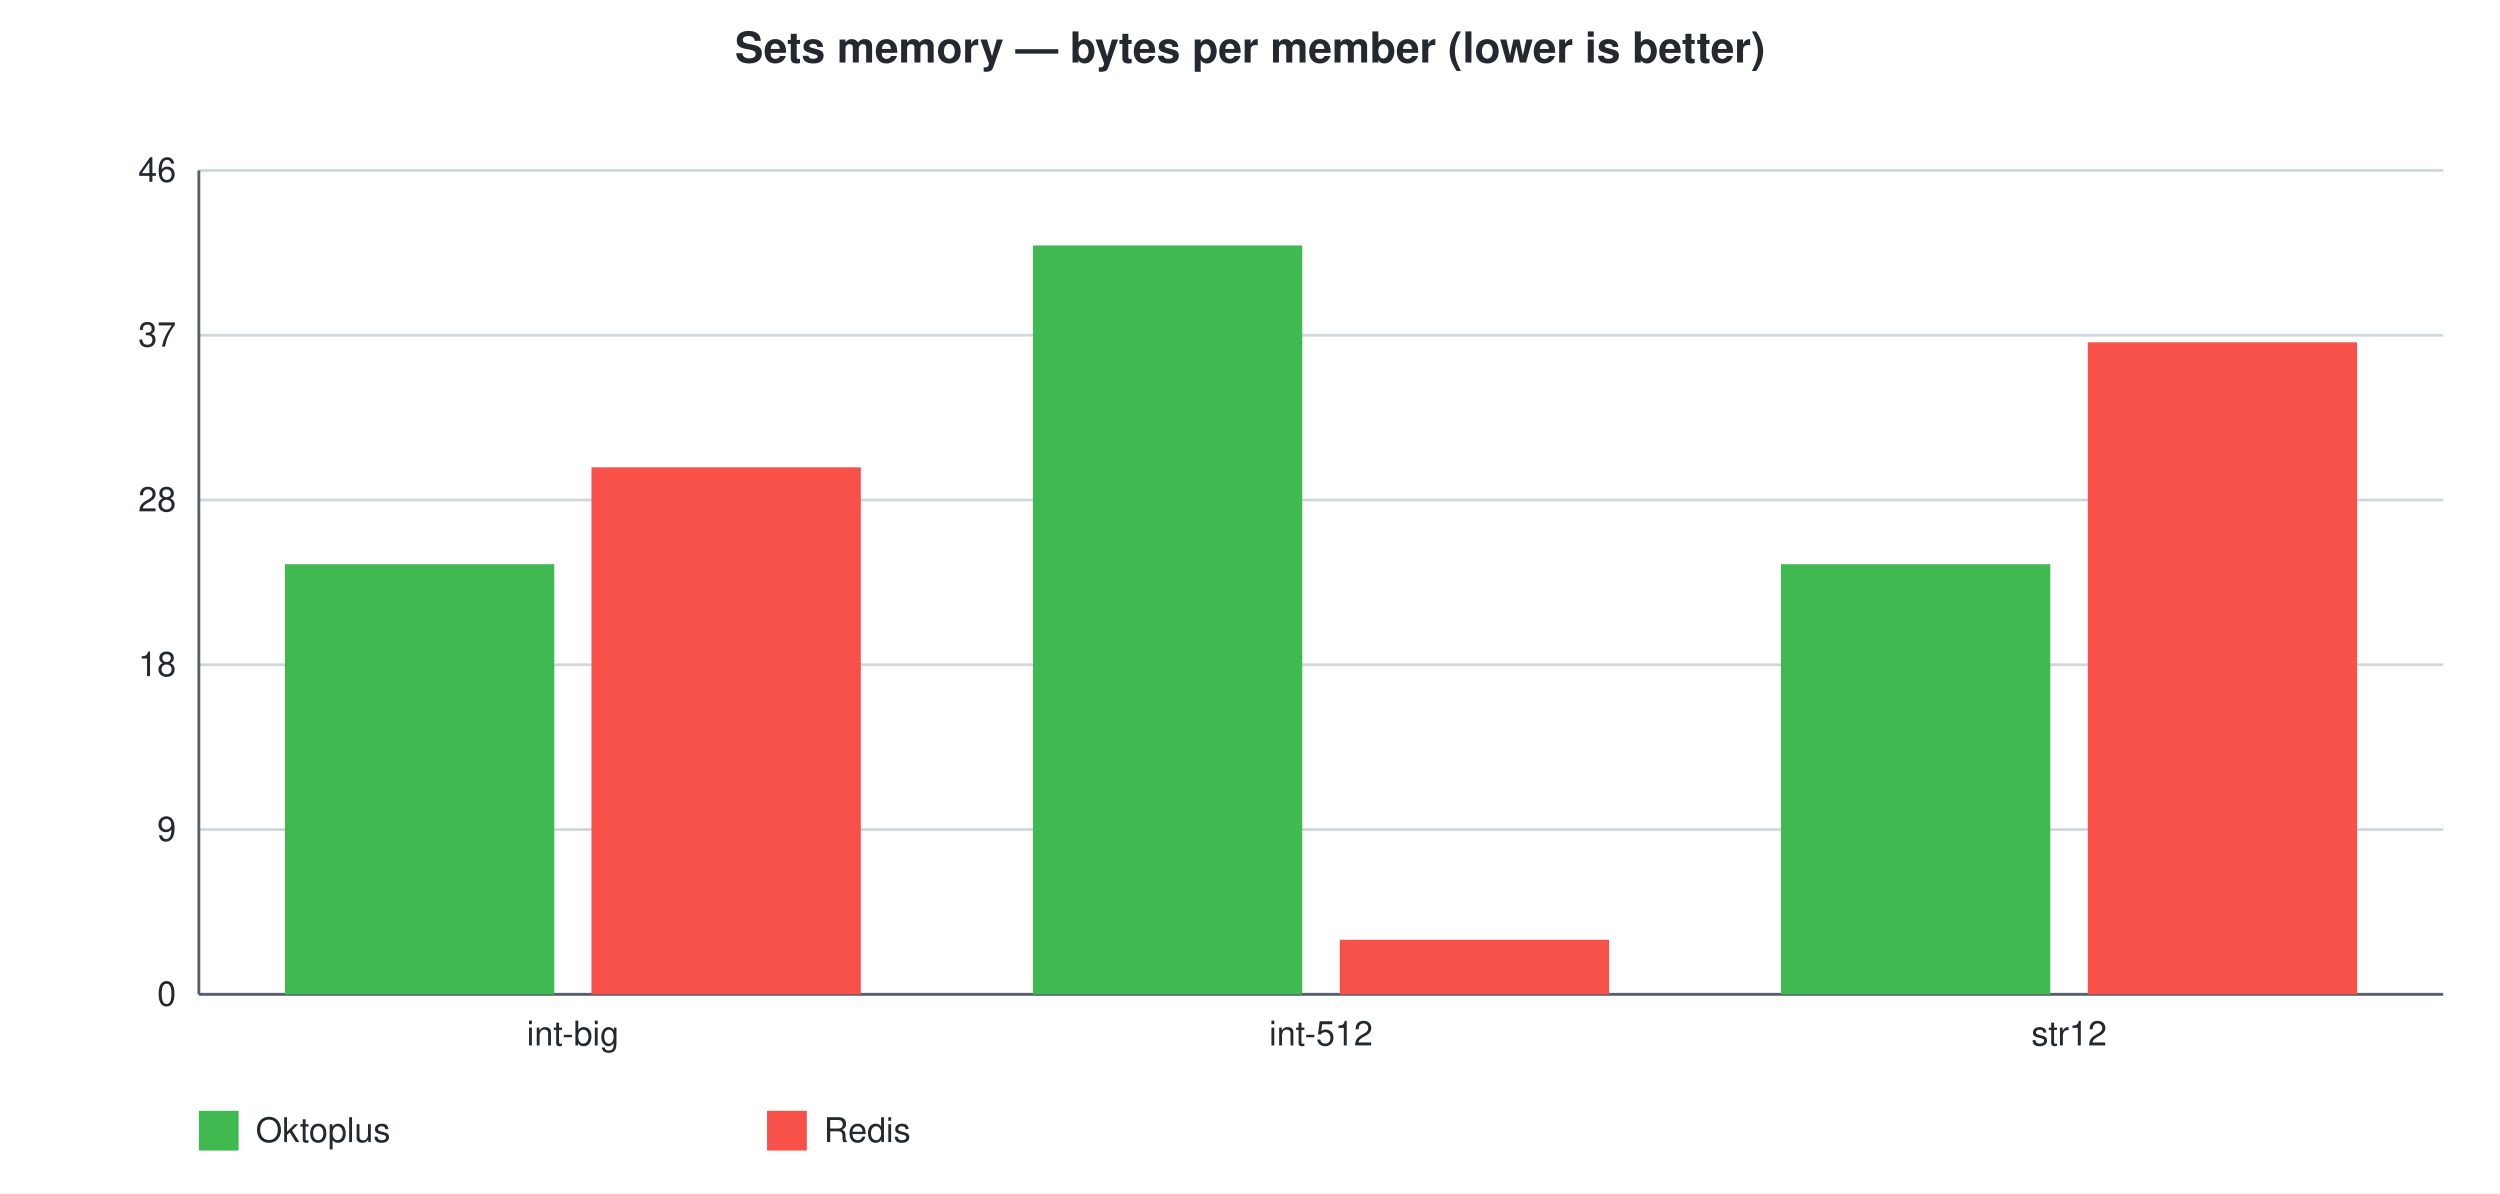
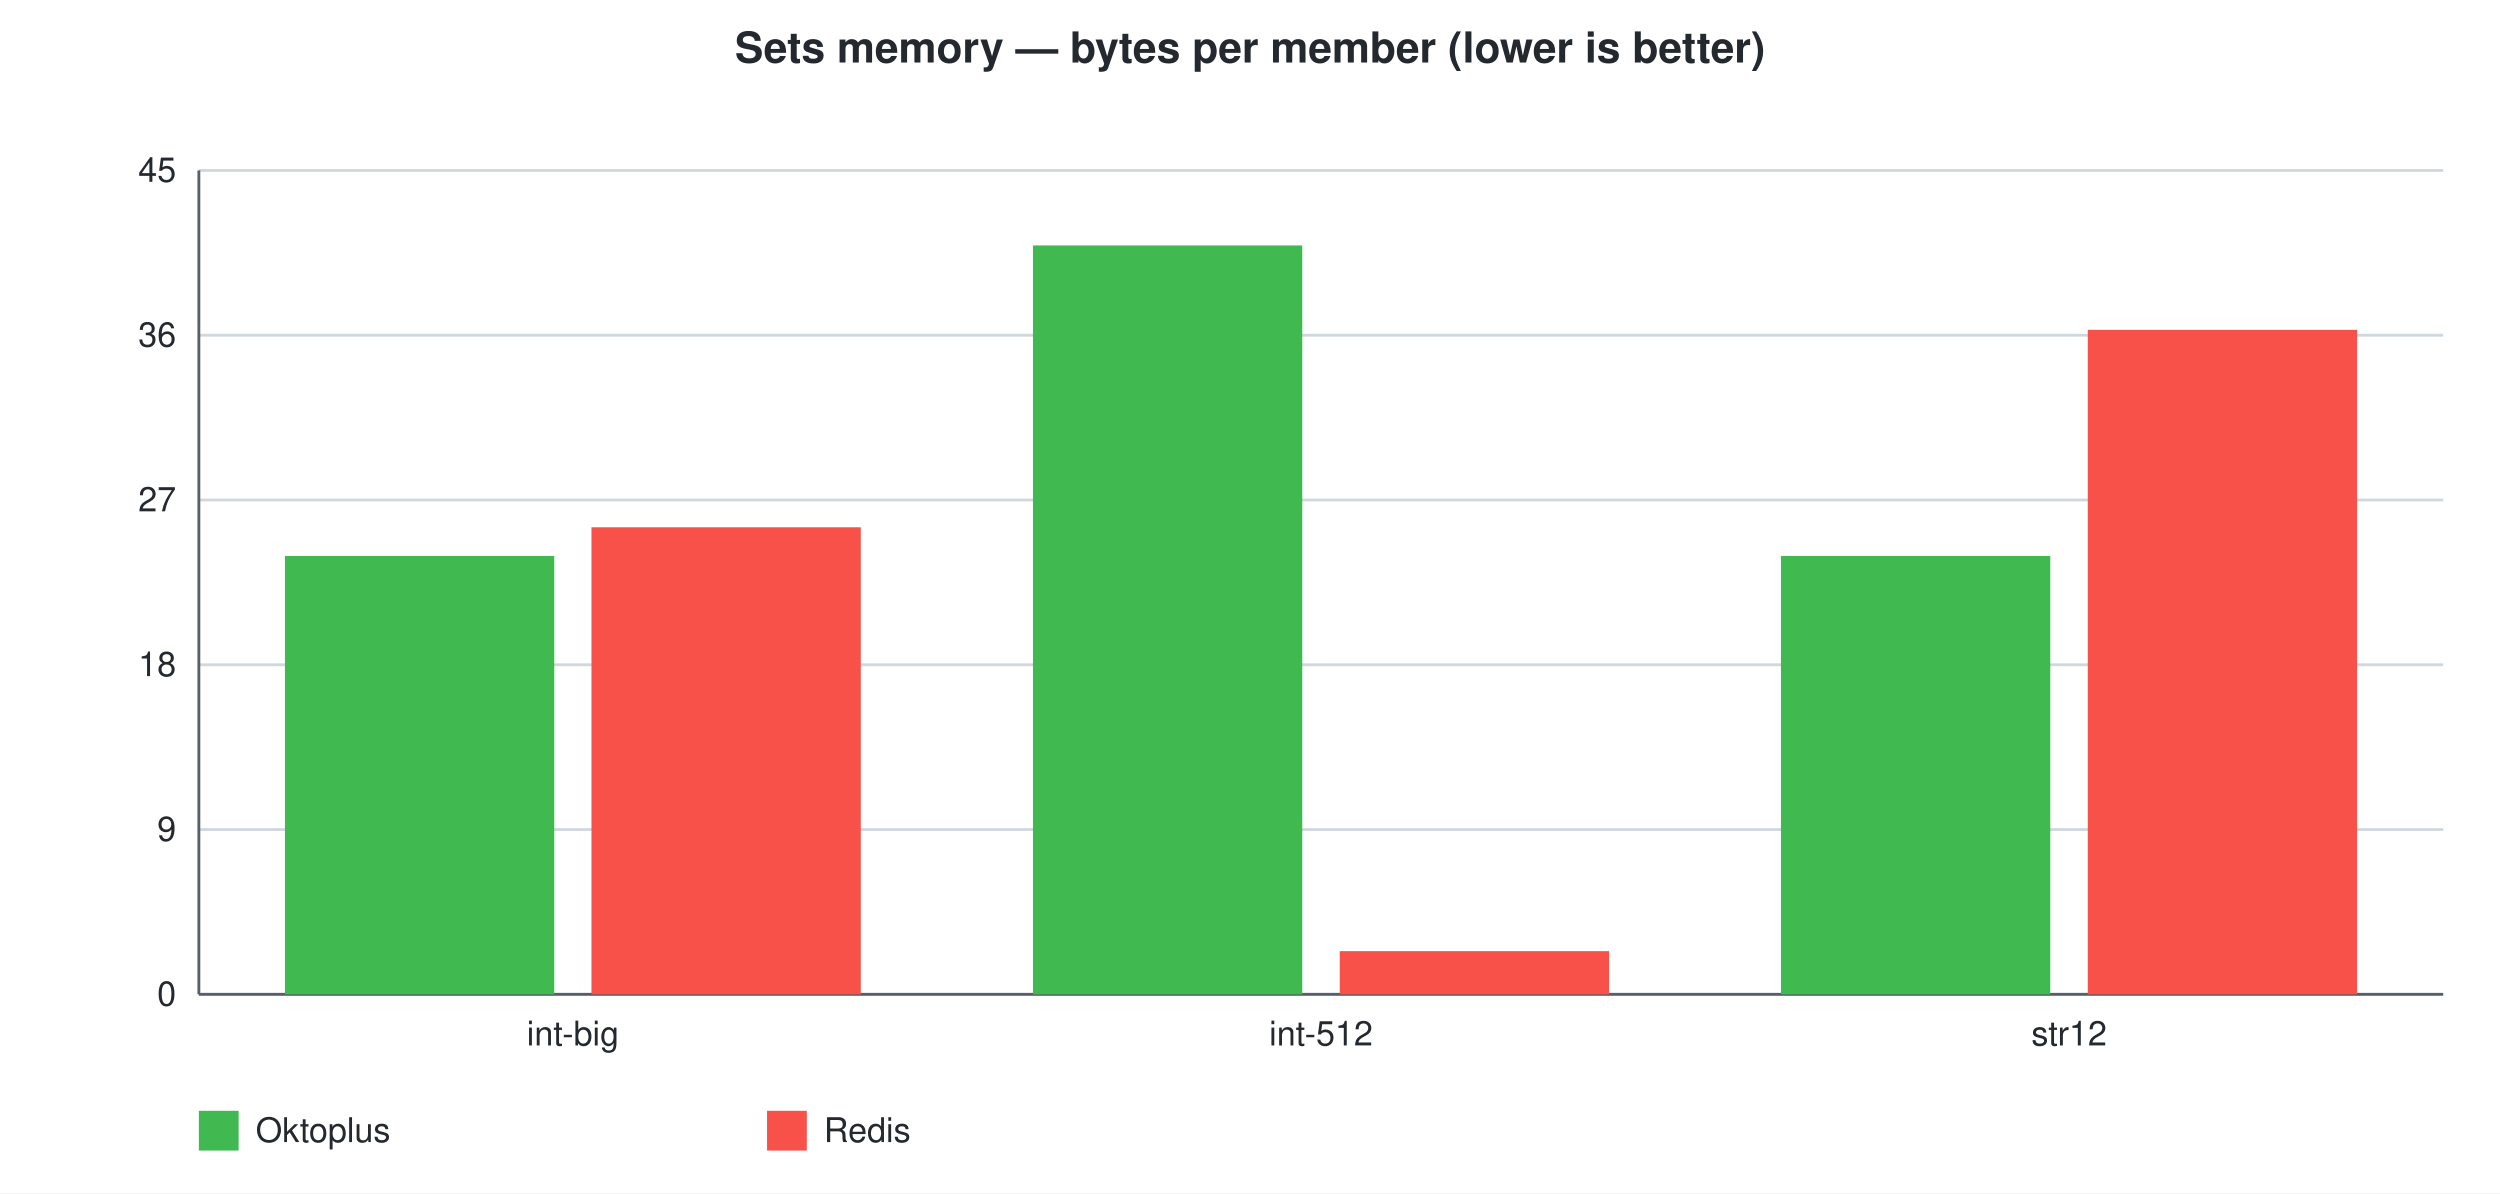
<svg xmlns="http://www.w3.org/2000/svg" width="880" height="420" viewBox="0 0 880 420" font-family="-apple-system, Segoe UI, Helvetica, Arial, sans-serif" font-size="12">
  <rect width="880" height="420" fill="#ffffff" />
  <text x="440.0" y="22" text-anchor="middle" fill="#24292f" font-size="15" font-weight="600">Sets memory — bytes per member (lower is better)</text>
  <line x1="70" y1="350.0" x2="860" y2="350.0" stroke="#d0d7de" stroke-width="1" />
  <text x="62" y="354.0" text-anchor="end" fill="#24292f">0</text>
  <line x1="70" y1="292.0" x2="860" y2="292.0" stroke="#d0d7de" stroke-width="1" />
  <text x="62" y="296.0" text-anchor="end" fill="#24292f">9</text>
  <line x1="70" y1="234.0" x2="860" y2="234.0" stroke="#d0d7de" stroke-width="1" />
  <text x="62" y="238.0" text-anchor="end" fill="#24292f">18</text>
  <line x1="70" y1="176.0" x2="860" y2="176.0" stroke="#d0d7de" stroke-width="1" />
-   <text x="62" y="180.0" text-anchor="end" fill="#24292f">28</text>
+   <text x="62" y="180.0" text-anchor="end" fill="#24292f">27</text>
  <line x1="70" y1="118.0" x2="860" y2="118.0" stroke="#d0d7de" stroke-width="1" />
-   <text x="62" y="122.0" text-anchor="end" fill="#24292f">37</text>
+   <text x="62" y="122.0" text-anchor="end" fill="#24292f">36</text>
  <line x1="70" y1="60.0" x2="860" y2="60.0" stroke="#d0d7de" stroke-width="1" />
-   <text x="62" y="64.0" text-anchor="end" fill="#24292f">46</text>
+   <text x="62" y="64.0" text-anchor="end" fill="#24292f">45</text>
  <line x1="70" y1="60" x2="70" y2="350" stroke="#57606a" stroke-width="1" />
  <line x1="70" y1="350" x2="860" y2="350" stroke="#57606a" stroke-width="1" />
  <text x="201.667" y="368" text-anchor="middle" fill="#24292f">int-big</text>
-   <rect x="100.3" y="198.6" width="94.8" height="151.4" fill="#3fb950" />
-   <rect x="208.2" y="164.5" width="94.8" height="185.5" fill="#f85149" />
+   <rect x="100.3" y="195.7" width="94.8" height="154.3" fill="#3fb950" />
+   <rect x="208.2" y="185.6" width="94.8" height="164.4" fill="#f85149" />
  <text x="465.0" y="368" text-anchor="middle" fill="#24292f">int-512</text>
  <rect x="363.6" y="86.4" width="94.8" height="263.6" fill="#3fb950" />
-   <rect x="471.6" y="330.8" width="94.8" height="19.2" fill="#f85149" />
+   <rect x="471.6" y="334.8" width="94.8" height="15.2" fill="#f85149" />
  <text x="728.333" y="368" text-anchor="middle" fill="#24292f">str12</text>
-   <rect x="626.9" y="198.6" width="94.8" height="151.4" fill="#3fb950" />
-   <rect x="734.9" y="120.5" width="94.8" height="229.5" fill="#f85149" />
+   <rect x="626.9" y="195.7" width="94.8" height="154.3" fill="#3fb950" />
+   <rect x="734.9" y="116.1" width="94.8" height="233.9" fill="#f85149" />
  <rect x="70" y="391" width="14" height="14" fill="#3fb950" />
  <text x="90" y="402" fill="#24292f">Oktoplus</text>
  <rect x="270" y="391" width="14" height="14" fill="#f85149" />
  <text x="290" y="402" fill="#24292f">Redis</text>
</svg>
